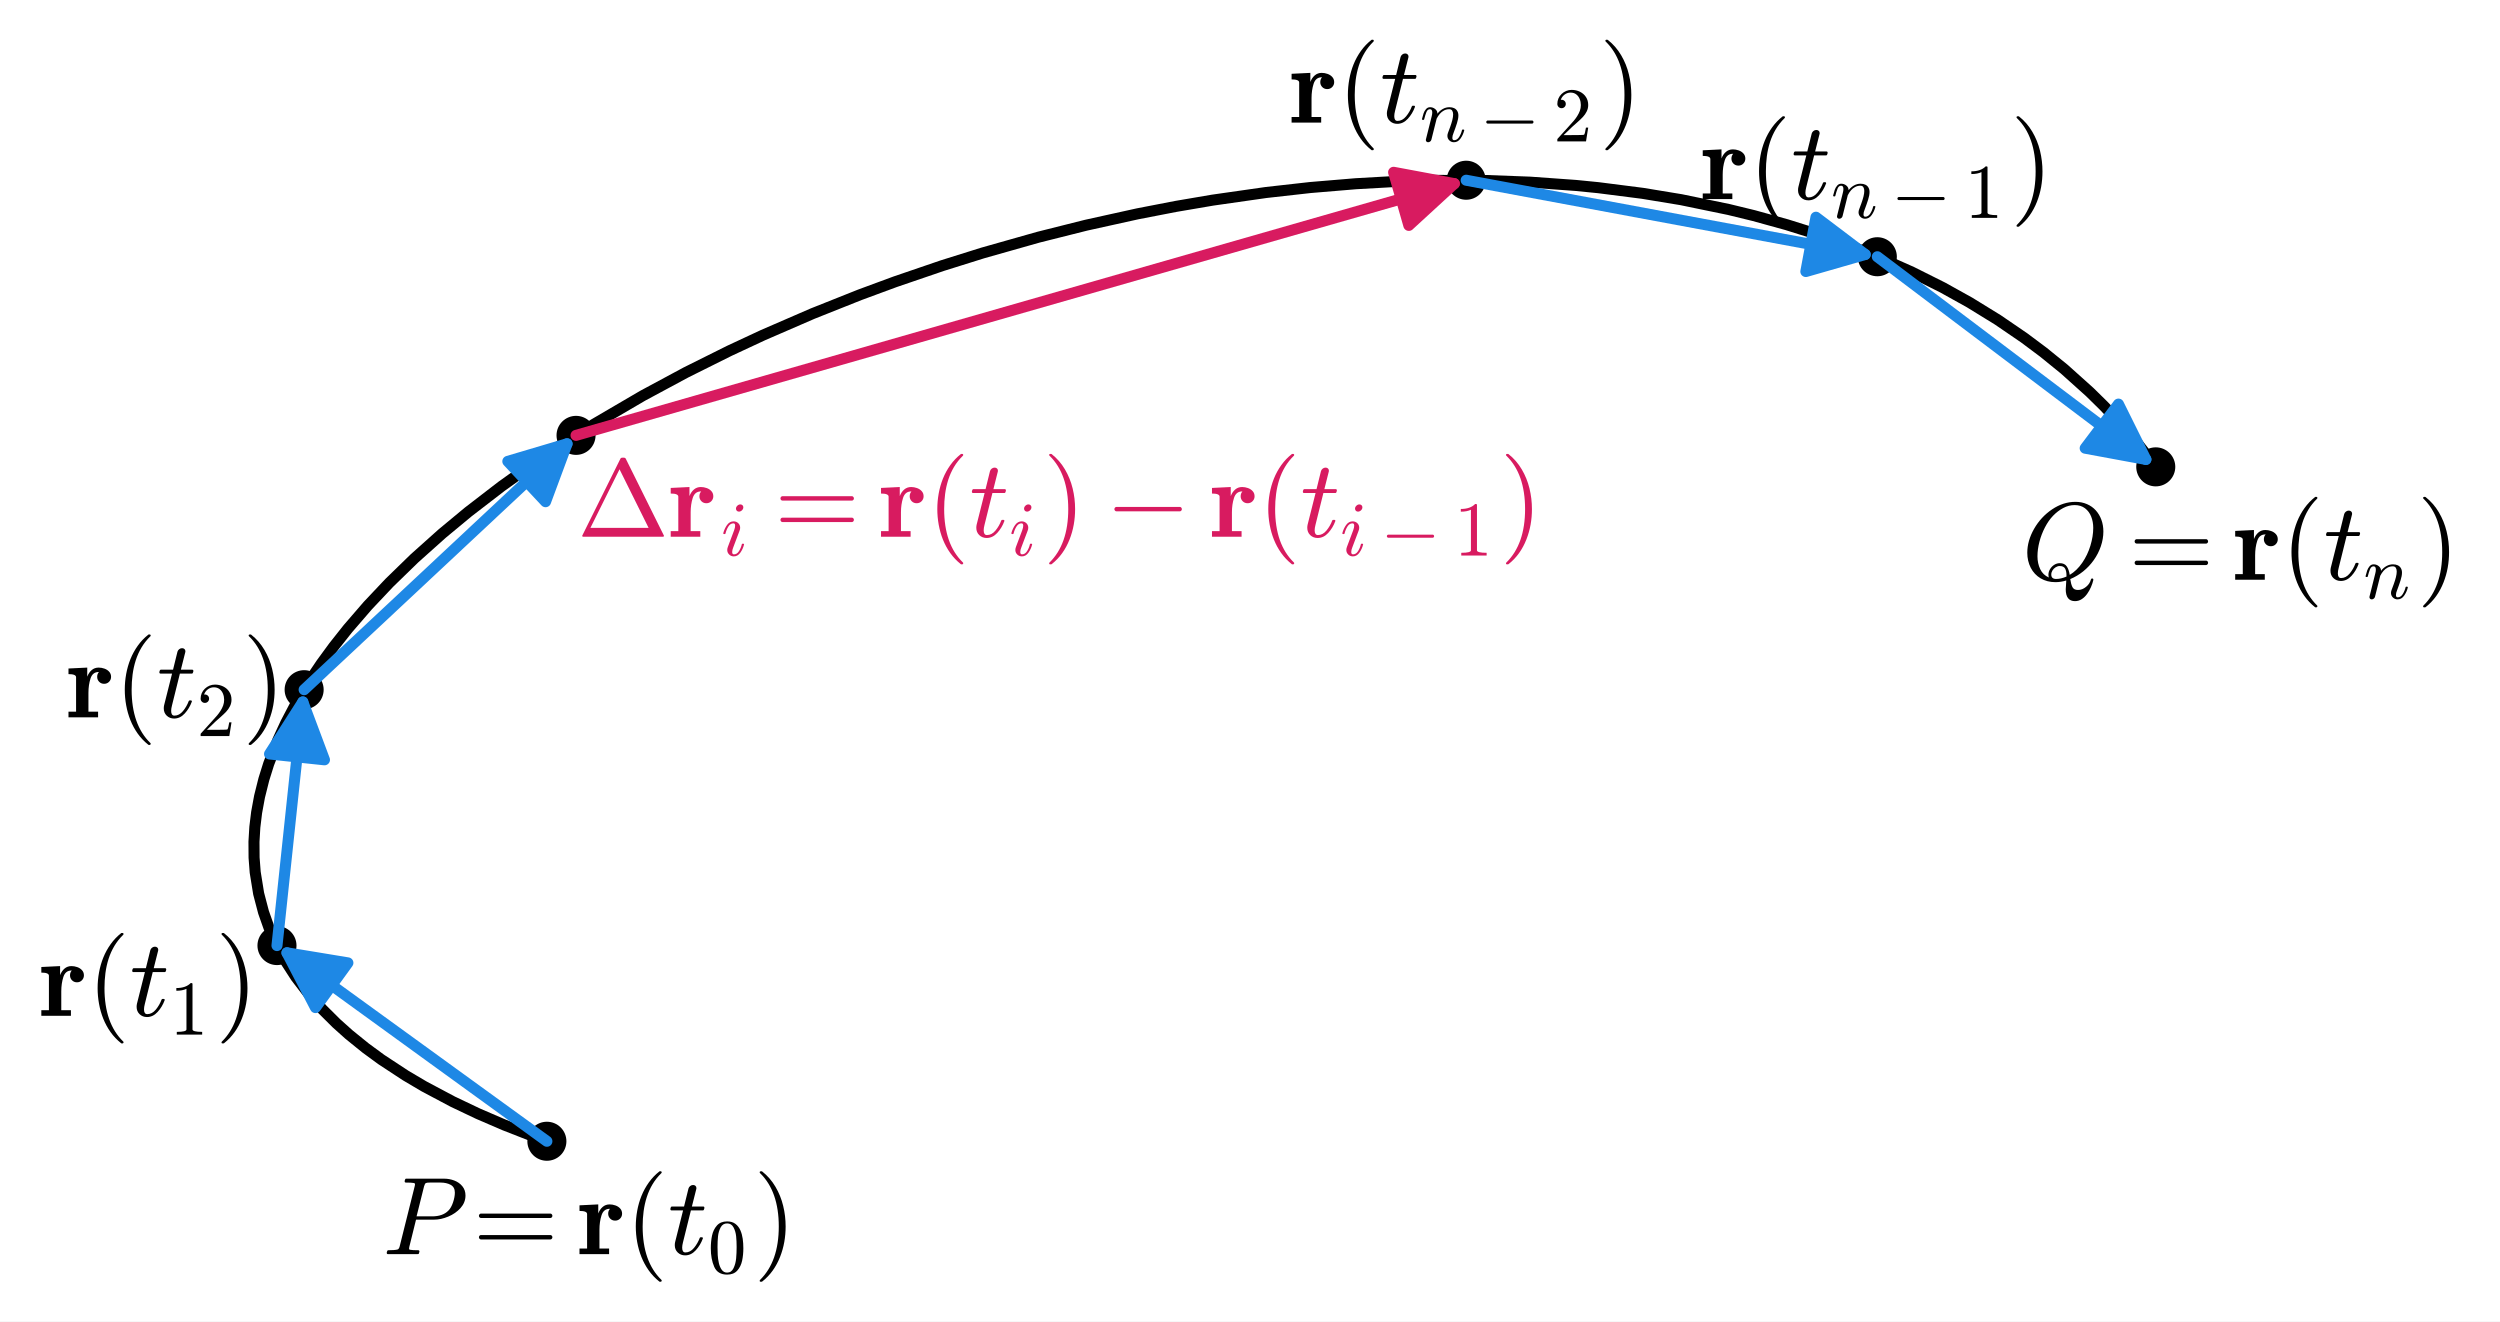
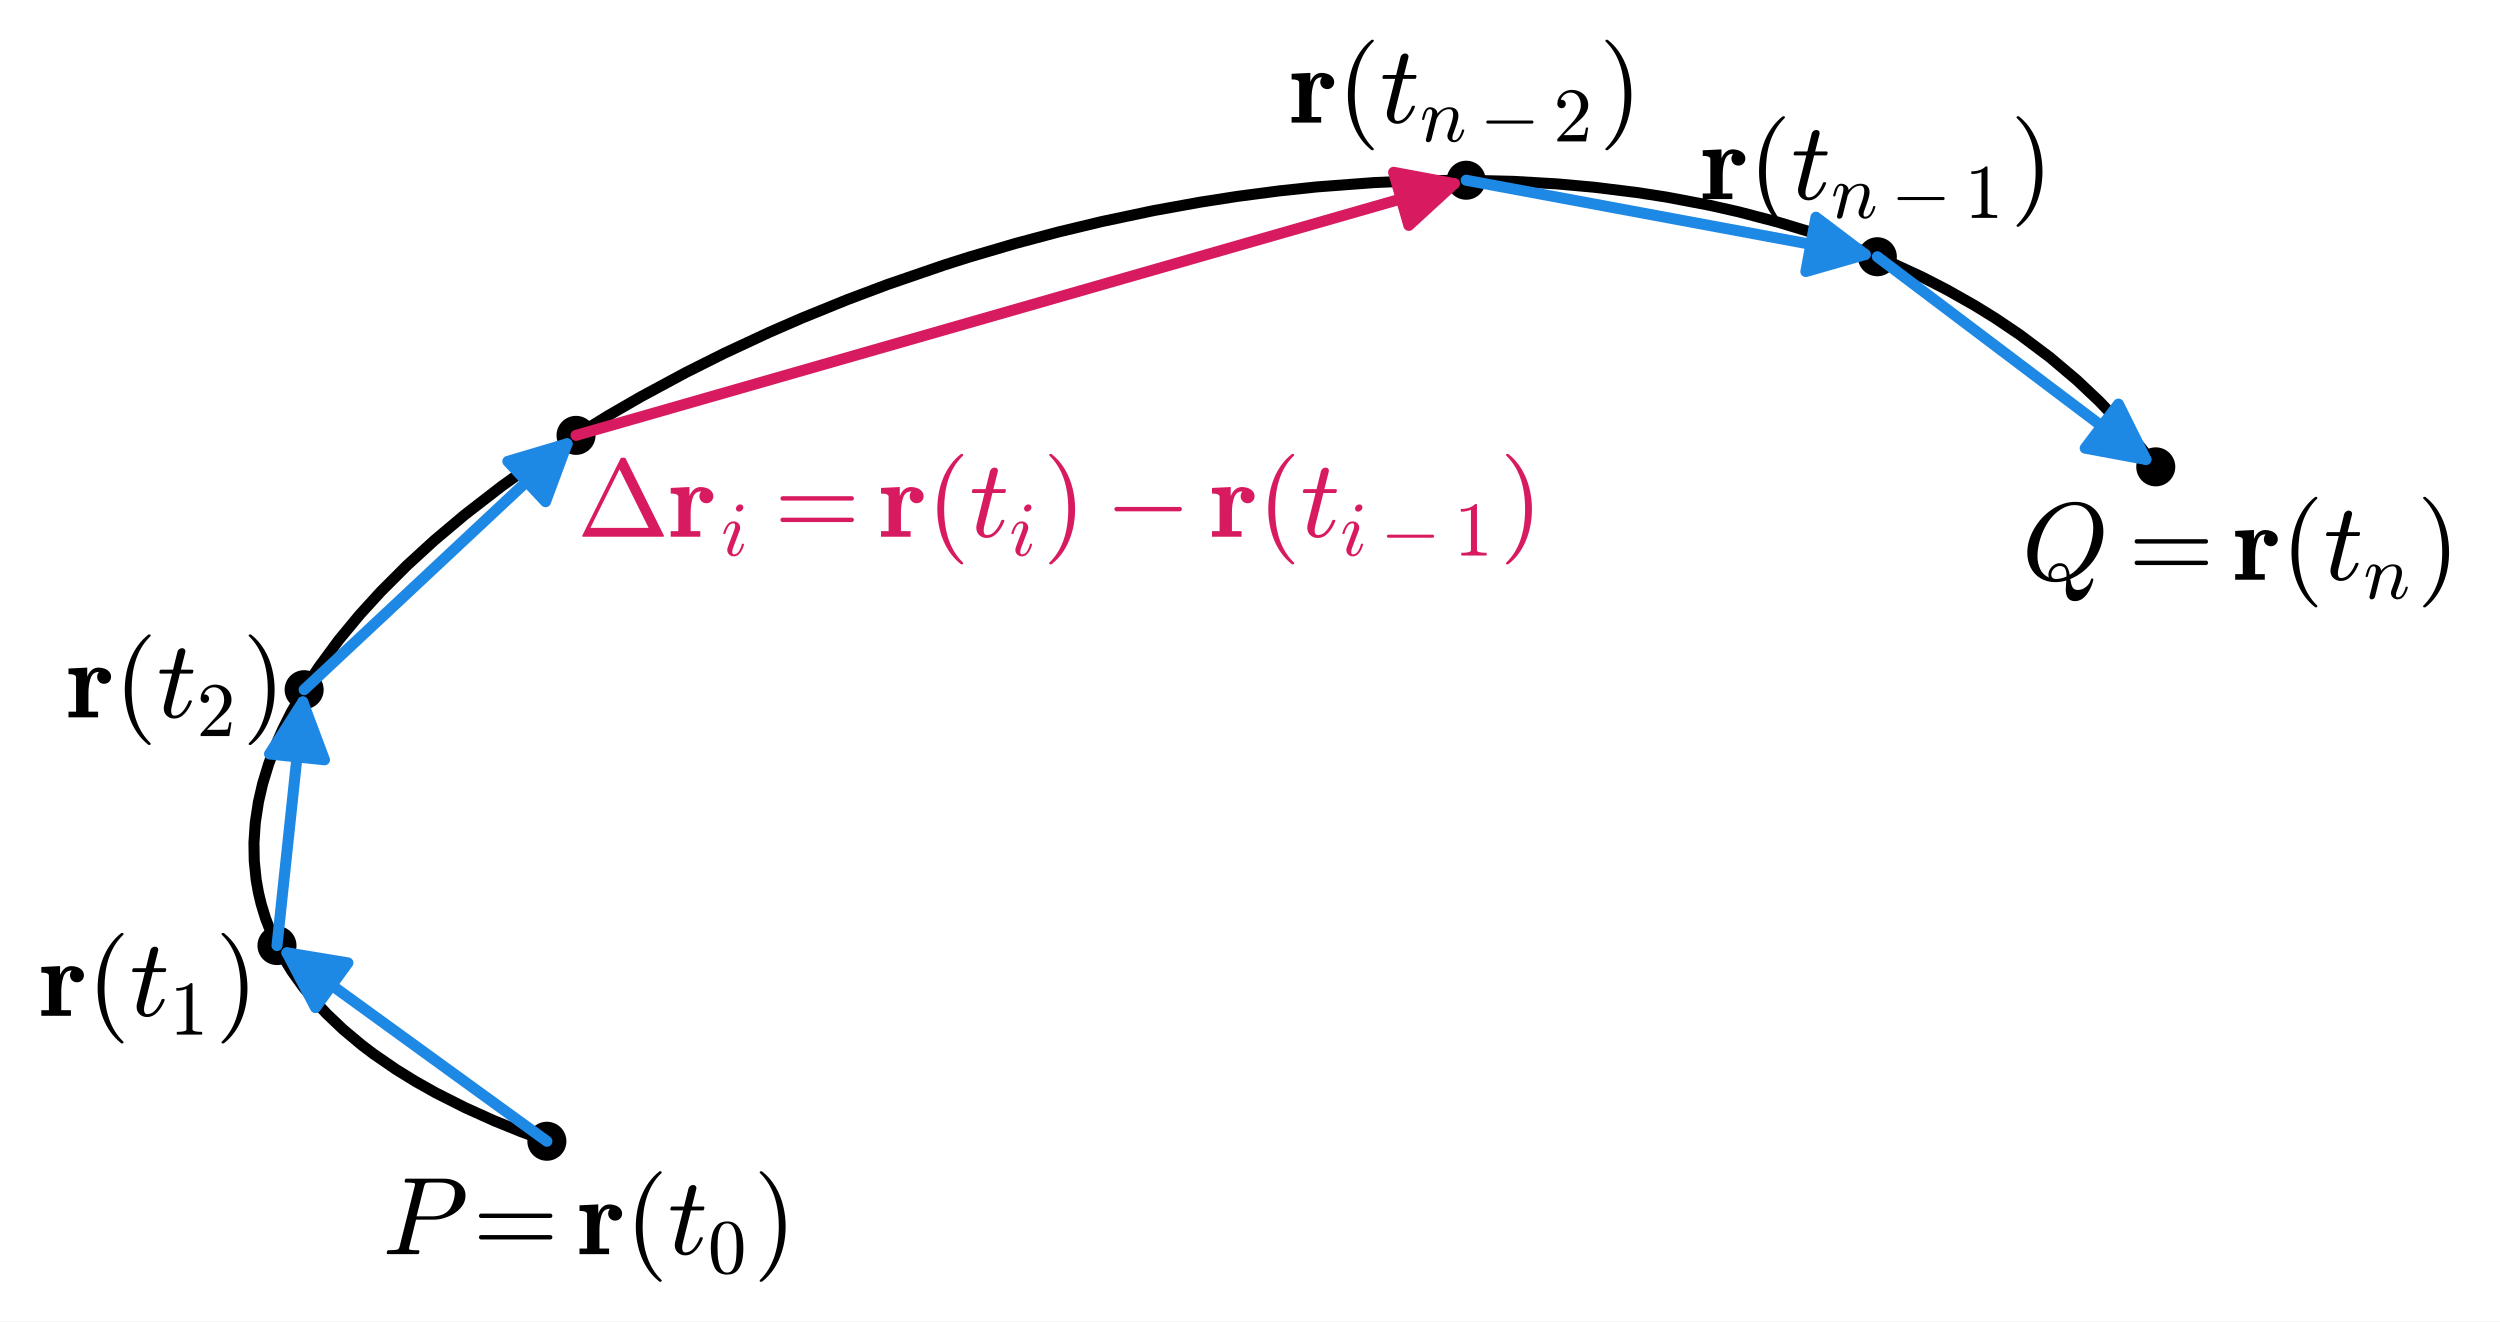
<svg xmlns="http://www.w3.org/2000/svg" xmlns:xlink="http://www.w3.org/1999/xlink" width="452.721pt" height="239.307pt" viewBox="0 0 452.721 239.307" version="1.1">
  <defs>
    <style type="text/css">*{stroke-linejoin: round; stroke-linecap: butt}</style>
  </defs>
  <g id="figure_1">
    <g id="patch_1">
      <path d="M 0 239.307  L 452.721 239.307  L 452.721 0  L 0 0  z " style="fill: #ffffff" />
    </g>
    <g id="axes_1">
      <g id="patch_2">
        <path d="M 19.424 226.205  L 413.397 226.205  L 413.397 13.102  L 19.424 13.102  z " style="fill: #ffffff" />
      </g>
      <g id="PathCollection_1">
-         <path d="M 99.035 210.204  C 99.972 210.204 100.872 209.832 101.535 209.169  C 102.198 208.506 102.57 207.606 102.57 206.669  C 102.57 205.731 102.198 204.832 101.535 204.169  C 100.872 203.506 99.972 203.133 99.035 203.133  C 98.097 203.133 97.198 203.506 96.535 204.169  C 95.872 204.832 95.499 205.731 95.499 206.669  C 95.499 207.606 95.872 208.506 96.535 209.169  C 97.198 209.832 98.097 210.204 99.035 210.204  z " clip-path="url(#p55c032cf8e)" />
+         <path d="M 99.035 210.204  C 99.972 210.204 100.872 209.832 101.535 209.169  C 102.198 208.506 102.57 207.606 102.57 206.669  C 102.57 205.731 102.198 204.832 101.535 204.169  C 100.872 203.506 99.972 203.133 99.035 203.133  C 98.097 203.133 97.198 203.506 96.535 204.169  C 95.872 204.832 95.499 205.731 95.499 206.669  C 95.499 207.606 95.872 208.506 96.535 209.169  C 97.198 209.832 98.097 210.204 99.035 210.204  z " clip-path="url(#pa4ff55d395)" />
      </g>
      <g id="PathCollection_2">
-         <path d="M 50.158 174.767  C 51.095 174.767 51.995 174.395 52.658 173.732  C 53.321 173.069 53.693 172.169 53.693 171.232  C 53.693 170.294 53.321 169.395 52.658 168.732  C 51.995 168.069 51.095 167.696 50.158 167.696  C 49.22 167.696 48.321 168.069 47.658 168.732  C 46.995 169.395 46.622 170.294 46.622 171.232  C 46.622 172.169 46.995 173.069 47.658 173.732  C 48.321 174.395 49.22 174.767 50.158 174.767  z " clip-path="url(#p55c032cf8e)" />
+         <path d="M 50.158 174.767  C 51.095 174.767 51.995 174.395 52.658 173.732  C 53.321 173.069 53.693 172.169 53.693 171.232  C 53.693 170.294 53.321 169.395 52.658 168.732  C 51.995 168.069 51.095 167.696 50.158 167.696  C 49.22 167.696 48.321 168.069 47.658 168.732  C 46.995 169.395 46.622 170.294 46.622 171.232  C 46.622 172.169 46.995 173.069 47.658 173.732  C 48.321 174.395 49.22 174.767 50.158 174.767  z " clip-path="url(#pa4ff55d395)" />
      </g>
      <g id="PathCollection_3">
-         <path d="M 55.075 128.431  C 56.013 128.431 56.912 128.059 57.575 127.396  C 58.238 126.733 58.611 125.833 58.611 124.896  C 58.611 123.958 58.238 123.059 57.575 122.396  C 56.912 121.733 56.013 121.36 55.075 121.36  C 54.138 121.36 53.238 121.733 52.575 122.396  C 51.912 123.059 51.54 123.958 51.54 124.896  C 51.54 125.833 51.912 126.733 52.575 127.396  C 53.238 128.059 54.138 128.431 55.075 128.431  z " clip-path="url(#p55c032cf8e)" />
+         <path d="M 55.075 128.431  C 56.013 128.431 56.912 128.059 57.575 127.396  C 58.238 126.733 58.611 125.833 58.611 124.896  C 58.611 123.958 58.238 123.059 57.575 122.396  C 56.912 121.733 56.013 121.36 55.075 121.36  C 54.138 121.36 53.238 121.733 52.575 122.396  C 51.912 123.059 51.54 123.958 51.54 124.896  C 51.54 125.833 51.912 126.733 52.575 127.396  C 53.238 128.059 54.138 128.431 55.075 128.431  z " clip-path="url(#pa4ff55d395)" />
      </g>
      <g id="PathCollection_4">
-         <path d="M 104.315 82.376  C 105.253 82.376 106.152 82.004 106.815 81.341  C 107.478 80.678 107.851 79.778 107.851 78.841  C 107.851 77.903 107.478 77.004 106.815 76.341  C 106.152 75.678 105.253 75.305 104.315 75.305  C 103.378 75.305 102.478 75.678 101.815 76.341  C 101.152 77.004 100.78 77.903 100.78 78.841  C 100.78 79.778 101.152 80.678 101.815 81.341  C 102.478 82.004 103.378 82.376 104.315 82.376  z " clip-path="url(#p55c032cf8e)" />
+         <path d="M 104.315 82.376  C 105.253 82.376 106.152 82.004 106.815 81.341  C 107.478 80.678 107.851 79.778 107.851 78.841  C 107.851 77.903 107.478 77.004 106.815 76.341  C 106.152 75.678 105.253 75.305 104.315 75.305  C 103.378 75.305 102.478 75.678 101.815 76.341  C 101.152 77.004 100.78 77.903 100.78 78.841  C 100.78 79.778 101.152 80.678 101.815 81.341  C 102.478 82.004 103.378 82.376 104.315 82.376  z " clip-path="url(#pa4ff55d395)" />
      </g>
      <g id="PathCollection_5">
-         <path d="M 265.507 36.174  C 266.445 36.174 267.344 35.802 268.007 35.139  C 268.67 34.476 269.043 33.576 269.043 32.639  C 269.043 31.701 268.67 30.802 268.007 30.139  C 267.344 29.476 266.445 29.103 265.507 29.103  C 264.57 29.103 263.67 29.476 263.007 30.139  C 262.344 30.802 261.972 31.701 261.972 32.639  C 261.972 33.576 262.344 34.476 263.007 35.139  C 263.67 35.802 264.57 36.174 265.507 36.174  z " clip-path="url(#p55c032cf8e)" />
+         <path d="M 265.507 36.174  C 266.445 36.174 267.344 35.802 268.007 35.139  C 268.67 34.476 269.043 33.576 269.043 32.639  C 269.043 31.701 268.67 30.802 268.007 30.139  C 267.344 29.476 266.445 29.103 265.507 29.103  C 264.57 29.103 263.67 29.476 263.007 30.139  C 262.344 30.802 261.972 31.701 261.972 32.639  C 261.972 33.576 262.344 34.476 263.007 35.139  C 263.67 35.802 264.57 36.174 265.507 36.174  z " clip-path="url(#pa4ff55d395)" />
      </g>
      <g id="PathCollection_6">
-         <path d="M 339.963 50.028  C 340.9 50.028 341.8 49.655 342.463 48.992  C 343.126 48.329 343.498 47.43 343.498 46.492  C 343.498 45.555 343.126 44.655 342.463 43.992  C 341.8 43.329 340.9 42.957 339.963 42.957  C 339.025 42.957 338.126 43.329 337.463 43.992  C 336.8 44.655 336.427 45.555 336.427 46.492  C 336.427 47.43 336.8 48.329 337.463 48.992  C 338.126 49.655 339.025 50.028 339.963 50.028  z " clip-path="url(#p55c032cf8e)" />
+         <path d="M 339.963 50.028  C 340.9 50.028 341.8 49.655 342.463 48.992  C 343.126 48.329 343.498 47.43 343.498 46.492  C 343.498 45.555 343.126 44.655 342.463 43.992  C 341.8 43.329 340.9 42.957 339.963 42.957  C 339.025 42.957 338.126 43.329 337.463 43.992  C 336.8 44.655 336.427 45.555 336.427 46.492  C 336.427 47.43 336.8 48.329 337.463 48.992  C 338.126 49.655 339.025 50.028 339.963 50.028  z " clip-path="url(#pa4ff55d395)" />
      </g>
      <g id="PathCollection_7">
-         <path d="M 390.382 88.078  C 391.32 88.078 392.219 87.705 392.882 87.042  C 393.545 86.379 393.918 85.48 393.918 84.542  C 393.918 83.605 393.545 82.705 392.882 82.042  C 392.219 81.379 391.32 81.007 390.382 81.007  C 389.445 81.007 388.545 81.379 387.882 82.042  C 387.219 82.705 386.847 83.605 386.847 84.542  C 386.847 85.48 387.219 86.379 387.882 87.042  C 388.545 87.705 389.445 88.078 390.382 88.078  z " clip-path="url(#p55c032cf8e)" />
+         <path d="M 390.382 88.078  C 391.32 88.078 392.219 87.705 392.882 87.042  C 393.545 86.379 393.918 85.48 393.918 84.542  C 393.918 83.605 393.545 82.705 392.882 82.042  C 392.219 81.379 391.32 81.007 390.382 81.007  C 389.445 81.007 388.545 81.379 387.882 82.042  C 387.219 82.705 386.847 83.605 386.847 84.542  C 386.847 85.48 387.219 86.379 387.882 87.042  C 388.545 87.705 389.445 88.078 390.382 88.078  z " clip-path="url(#pa4ff55d395)" />
      </g>
      <g id="matplotlib.axis_1" />
      <g id="matplotlib.axis_2" />
      <g id="line2d_1">
-         <path d="M 390.382 84.542  L 387.008 80.199  L 383.625 76.295  L 380.964 73.487  L 378.428 70.993  L 373.814 66.852  L 370.026 63.778  L 366.574 61.198  L 361.786 57.926  L 356.675 54.778  L 351.796 52.065  L 346.207 49.268  L 340.088 46.545  L 334.692 44.408  L 329.098 42.43  L 323.558 40.691  L 317.567 39.038  L 313.027 37.932  L 304.426 36.158  L 297.443 35.008  L 289.436 33.986  L 285.337 33.579  L 277.087 32.987  L 269.101 32.688  L 259.547 32.669  L 252.297 32.889  L 245.534 33.27  L 237.283 33.96  L 229.276 34.859  L 219.601 36.242  L 212.934 37.379  L 206.013 38.72  L 196.686 40.781  L 188.048 42.952  L 177.956 45.811  L 170.66 48.098  L 162.107 51.023  L 155.697 53.391  L 147.153 56.794  L 138.163 60.693  L 132.116 63.512  L 124.23 67.442  L 116.398 71.655  L 107.452 76.887  L 101.636 80.562  L 96.226 84.198  L 90.828 88.063  L 84.804 92.7  L 80.085 96.613  L 75.059 101.108  L 70.504 105.538  L 66.611 109.662  L 63.011 113.831  L 60.437 117.081  L 58.194 120.145  L 56.326 122.91  L 53.461 127.66  L 51.755 130.911  L 50.315 134.031  L 48.664 138.3  L 47.784 141.11  L 47 144.247  L 46.471 147.127  L 46.149 149.777  L 45.991 152.435  L 46.012 155.318  L 46.213 157.952  L 46.837 161.813  L 47.725 165.201  L 48.713 168.001  L 49.79 170.476  L 51.597 173.873  L 53.586 176.949  L 55.896 179.974  L 58.379 182.78  L 60.897 185.287  L 63.19 187.342  L 66.202 189.781  L 69.052 191.87  L 73.455 194.762  L 76.797 196.736  L 82 199.502  L 86.588 201.684  L 91.305 203.718  L 96.411 205.715  L 99.035 206.669  L 99.035 206.669  " clip-path="url(#p55c032cf8e)" style="fill: none; stroke: #000000; stroke-width: 2; stroke-linecap: square" />
+         <path d="M 390.382 84.542  L 387.918 81.321  L 384.316 77.061  L 380.148 72.666  L 376.1 68.845  L 371.24 64.734  L 365.754 60.614  L 361.335 57.635  L 357.649 55.353  L 352.509 52.445  L 348.115 50.188  L 341.927 47.328  L 335.116 44.567  L 327.463 41.895  L 321.988 40.236  L 314.856 38.363  L 309.546 37.165  L 301.745 35.687  L 296.472 34.868  L 288.616 33.899  L 281.929 33.298  L 274.049 32.842  L 265.809 32.641  L 256.725 32.731  L 248.896 33.06  L 238.458 33.847  L 231.724 34.561  L 224.081 35.562  L 217.369 36.606  L 208.953 38.131  L 199.569 40.112  L 191.678 42.008  L 183.783 44.117  L 175.414 46.586  L 171.098 47.956  L 160.725 51.52  L 153.424 54.268  L 145.296 57.572  L 139.356 60.156  L 131.104 64  L 124.203 67.456  L 116.038 71.856  L 110.098 75.289  L 103.278 79.501  L 96.613 83.93  L 90.837 88.056  L 84.165 93.214  L 78.64 97.868  L 73.709 102.382  L 68.977 107.114  L 65.136 111.323  L 61.364 115.88  L 57.678 120.888  L 55.322 124.494  L 52.731 129.004  L 51.186 132.095  L 50.037 134.688  L 48.668 138.288  L 47.564 141.909  L 46.8 145.224  L 46.231 148.958  L 45.986 152.64  L 46.042 155.91  L 46.39 159.328  L 46.798 161.628  L 47.298 163.724  L 48.092 166.322  L 49.306 169.42  L 50.977 172.788  L 52.846 175.866  L 54.919 178.752  L 56.819 181.063  L 59.155 183.584  L 62.137 186.422  L 65.524 189.255  L 67.612 190.839  L 71.726 193.669  L 75.254 195.846  L 78.916 197.904  L 84.269 200.608  L 89.442 202.938  L 94.287 204.908  L 99.035 206.669  L 99.035 206.669  " clip-path="url(#pa4ff55d395)" style="fill: none; stroke: #000000; stroke-width: 2; stroke-linecap: square" />
      </g>
      <g id="patch_3">
-         <path d="M 99.035 206.669  Q 74.596 188.95 51.968 172.544  " clip-path="url(#p55c032cf8e)" style="fill: none; stroke: #1e88e5; stroke-width: 2; stroke-linecap: round" />
-         <path d="M 57.129 182.462  L 51.968 172.544  L 62.999 174.366  z " clip-path="url(#p55c032cf8e)" style="fill: #1e88e5; stroke: #1e88e5; stroke-width: 2; stroke-linecap: round" />
+         <path d="M 99.035 206.669  Q 74.596 188.95 51.968 172.544  " clip-path="url(#pa4ff55d395)" style="fill: none; stroke: #1e88e5; stroke-width: 2; stroke-linecap: round" />
+         <path d="M 57.129 182.462  L 51.968 172.544  L 62.999 174.366  z " clip-path="url(#pa4ff55d395)" style="fill: #1e88e5; stroke: #1e88e5; stroke-width: 2; stroke-linecap: round" />
      </g>
      <g id="patch_4">
-         <path d="M 50.158 171.232  Q 52.617 148.064 54.839 127.119  " clip-path="url(#p55c032cf8e)" style="fill: none; stroke: #1e88e5; stroke-width: 2; stroke-linecap: round" />
-         <path d="M 48.812 136.536  L 54.839 127.119  L 58.756 137.591  z " clip-path="url(#p55c032cf8e)" style="fill: #1e88e5; stroke: #1e88e5; stroke-width: 2; stroke-linecap: round" />
+         <path d="M 50.158 171.232  Q 52.617 148.064 54.839 127.119  " clip-path="url(#pa4ff55d395)" style="fill: none; stroke: #1e88e5; stroke-width: 2; stroke-linecap: round" />
+         <path d="M 48.812 136.536  L 54.839 127.119  L 58.756 137.591  z " clip-path="url(#pa4ff55d395)" style="fill: #1e88e5; stroke: #1e88e5; stroke-width: 2; stroke-linecap: round" />
      </g>
      <g id="patch_5">
-         <path d="M 55.075 124.896  Q 79.695 101.868 102.682 80.368  " clip-path="url(#p55c032cf8e)" style="fill: none; stroke: #1e88e5; stroke-width: 2; stroke-linecap: round" />
-         <path d="M 91.963 83.547  L 102.682 80.368  L 98.794 90.851  z " clip-path="url(#p55c032cf8e)" style="fill: #1e88e5; stroke: #1e88e5; stroke-width: 2; stroke-linecap: round" />
+         <path d="M 55.075 124.896  Q 79.695 101.868 102.682 80.368  " clip-path="url(#pa4ff55d395)" style="fill: none; stroke: #1e88e5; stroke-width: 2; stroke-linecap: round" />
+         <path d="M 91.963 83.547  L 102.682 80.368  L 98.794 90.851  z " clip-path="url(#pa4ff55d395)" style="fill: #1e88e5; stroke: #1e88e5; stroke-width: 2; stroke-linecap: round" />
      </g>
      <g id="patch_6">
-         <path d="M 104.315 78.841  Q 184.911 55.74 263.358 33.255  " clip-path="url(#p55c032cf8e)" style="fill: none; stroke: #d81b60; stroke-width: 2; stroke-linecap: round" />
-         <path d="M 252.367 31.203  L 263.358 33.255  L 255.123 40.816  z " clip-path="url(#p55c032cf8e)" style="fill: #d81b60; stroke: #d81b60; stroke-width: 2; stroke-linecap: round" />
+         <path d="M 104.315 78.841  Q 184.911 55.74 263.358 33.255  " clip-path="url(#pa4ff55d395)" style="fill: none; stroke: #d81b60; stroke-width: 2; stroke-linecap: round" />
+         <path d="M 252.367 31.203  L 263.358 33.255  L 255.123 40.816  z " clip-path="url(#pa4ff55d395)" style="fill: #d81b60; stroke: #d81b60; stroke-width: 2; stroke-linecap: round" />
      </g>
      <g id="patch_7">
-         <path d="M 265.507 32.639  Q 302.735 39.565 337.764 46.083  " clip-path="url(#p55c032cf8e)" style="fill: none; stroke: #1e88e5; stroke-width: 2; stroke-linecap: round" />
-         <path d="M 328.848 39.338  L 337.764 46.083  L 327.019 49.17  z " clip-path="url(#p55c032cf8e)" style="fill: #1e88e5; stroke: #1e88e5; stroke-width: 2; stroke-linecap: round" />
+         <path d="M 265.507 32.639  Q 302.735 39.565 337.764 46.083  " clip-path="url(#pa4ff55d395)" style="fill: none; stroke: #1e88e5; stroke-width: 2; stroke-linecap: round" />
+         <path d="M 328.848 39.338  L 337.764 46.083  L 327.019 49.17  z " clip-path="url(#pa4ff55d395)" style="fill: #1e88e5; stroke: #1e88e5; stroke-width: 2; stroke-linecap: round" />
      </g>
      <g id="patch_8">
-         <path d="M 339.963 46.492  Q 365.173 65.517 388.598 83.195  " clip-path="url(#p55c032cf8e)" style="fill: none; stroke: #1e88e5; stroke-width: 2; stroke-linecap: round" />
-         <path d="M 383.627 73.18  L 388.598 83.195  L 377.604 81.163  z " clip-path="url(#p55c032cf8e)" style="fill: #1e88e5; stroke: #1e88e5; stroke-width: 2; stroke-linecap: round" />
+         <path d="M 339.963 46.492  Q 365.173 65.517 388.598 83.195  " clip-path="url(#pa4ff55d395)" style="fill: none; stroke: #1e88e5; stroke-width: 2; stroke-linecap: round" />
+         <path d="M 383.627 73.18  L 388.598 83.195  L 377.604 81.163  z " clip-path="url(#pa4ff55d395)" style="fill: #1e88e5; stroke: #1e88e5; stroke-width: 2; stroke-linecap: round" />
      </g>
      <g id="text_1">
        <g transform="translate(69.25378 227.1071) scale(0.2 -0.2)">
          <defs>
            <path id="Cmmi10-50" d="M 313 0  Q 250 0 250 84  Q 253 100 262 139  Q 272 178 289 201  Q 306 225 331 225  Q 722 225 878 269  Q 959 297 997 441  L 1875 3956  Q 1888 4019 1888 4044  Q 1888 4113 1813 4122  Q 1691 4147 1350 4147  Q 1288 4147 1288 4231  Q 1291 4247 1300 4286  Q 1309 4325 1326 4348  Q 1344 4372 1369 4372  L 3578 4372  Q 3881 4372 4165 4264  Q 4450 4156 4631 3934  Q 4813 3713 4813 3397  Q 4813 2991 4527 2672  Q 4241 2353 3814 2175  Q 3388 1997 2988 1997  L 1947 1997  L 1556 416  Q 1544 353 1544 325  Q 1544 300 1551 283  Q 1559 266 1573 261  Q 1588 256 1619 250  Q 1741 225 2081 225  Q 2144 225 2144 141  Q 2122 50 2109 25  Q 2097 0 2034 0  L 313 0  z M 1978 2188  L 2875 2188  Q 3497 2188 3822 2522  Q 3988 2688 4092 3000  Q 4197 3313 4197 3566  Q 4197 3881 3956 4014  Q 3716 4147 3359 4147  L 2747 4147  Q 2572 4147 2515 4117  Q 2459 4088 2413 3928  L 1978 2188  z " transform="scale(0.015625)" />
            <path id="Cmr10-3d" d="M 481 850  Q 428 850 393 890  Q 359 931 359 978  Q 359 1031 393 1068  Q 428 1106 481 1106  L 4500 1106  Q 4547 1106 4581 1068  Q 4616 1031 4616 978  Q 4616 931 4581 890  Q 4547 850 4500 850  L 481 850  z M 481 2094  Q 428 2094 393 2131  Q 359 2169 359 2222  Q 359 2269 393 2309  Q 428 2350 481 2350  L 4500 2350  Q 4547 2350 4581 2309  Q 4616 2269 4616 2222  Q 4616 2169 4581 2131  Q 4547 2094 4500 2094  L 481 2094  z " transform="scale(0.015625)" />
            <path id="Cmb10-72" d="M 91 0  L 91 325  L 531 325  L 531 2322  Q 531 2503 91 2503  L 91 2828  L 1178 2881  L 1178 2356  Q 1269 2594 1436 2737  Q 1603 2881 1838 2881  Q 2006 2881 2173 2822  Q 2341 2763 2450 2641  Q 2559 2519 2559 2344  Q 2559 2178 2443 2059  Q 2328 1941 2156 1941  Q 1984 1941 1868 2059  Q 1753 2178 1753 2344  Q 1753 2513 1856 2625  L 1838 2625  Q 1488 2625 1367 2248  Q 1247 1872 1247 1416  L 1247 325  L 1806 325  L 1806 0  L 91 0  z " transform="scale(0.015625)" />
            <path id="Cmr10-28" d="M 1984 -1588  Q 1628 -1306 1370 -942  Q 1113 -578 948 -165  Q 784 247 703 697  Q 622 1147 622 1600  Q 622 2059 703 2509  Q 784 2959 951 3375  Q 1119 3791 1378 4153  Q 1638 4516 1984 4788  Q 1984 4800 2016 4800  L 2075 4800  Q 2094 4800 2109 4783  Q 2125 4766 2125 4744  Q 2125 4716 2113 4703  Q 1800 4397 1592 4047  Q 1384 3697 1257 3301  Q 1131 2906 1075 2482  Q 1019 2059 1019 1600  Q 1019 -434 2106 -1491  Q 2125 -1509 2125 -1544  Q 2125 -1559 2108 -1579  Q 2091 -1600 2075 -1600  L 2016 -1600  Q 1984 -1600 1984 -1588  z " transform="scale(0.015625)" />
            <path id="Cmmi10-74" d="M 397 519  Q 397 613 416 697  L 878 2534  L 206 2534  Q 141 2534 141 2619  Q 166 2759 225 2759  L 934 2759  L 1191 3803  Q 1216 3888 1291 3947  Q 1366 4006 1459 4006  Q 1541 4006 1595 3957  Q 1650 3909 1650 3828  Q 1650 3809 1648 3798  Q 1647 3788 1644 3775  L 1388 2759  L 2047 2759  Q 2113 2759 2113 2675  Q 2109 2659 2100 2621  Q 2091 2584 2075 2559  Q 2059 2534 2028 2534  L 1331 2534  L 872 684  Q 825 503 825 372  Q 825 97 1013 97  Q 1294 97 1511 361  Q 1728 625 1844 941  Q 1869 978 1894 978  L 1972 978  Q 1997 978 2012 961  Q 2028 944 2028 922  Q 2028 909 2022 903  Q 1881 516 1612 222  Q 1344 -72 997 -72  Q 744 -72 570 93  Q 397 259 397 519  z " transform="scale(0.015625)" />
            <path id="Cmr10-30" d="M 1600 -141  Q 816 -141 533 504  Q 250 1150 250 2041  Q 250 2597 351 3087  Q 453 3578 754 3920  Q 1056 4263 1600 4263  Q 2022 4263 2290 4056  Q 2559 3850 2700 3523  Q 2841 3197 2892 2823  Q 2944 2450 2944 2041  Q 2944 1491 2842 1011  Q 2741 531 2444 195  Q 2147 -141 1600 -141  z M 1600 25  Q 1956 25 2131 390  Q 2306 756 2347 1200  Q 2388 1644 2388 2144  Q 2388 2625 2347 3031  Q 2306 3438 2132 3767  Q 1959 4097 1600 4097  Q 1238 4097 1063 3765  Q 888 3434 847 3029  Q 806 2625 806 2144  Q 806 1788 823 1472  Q 841 1156 916 820  Q 991 484 1158 254  Q 1325 25 1600 25  z " transform="scale(0.015625)" />
            <path id="Cmr10-29" d="M 416 -1600  Q 359 -1600 359 -1544  Q 359 -1516 372 -1503  Q 1466 -434 1466 1600  Q 1466 3634 384 4691  Q 359 4706 359 4744  Q 359 4766 376 4783  Q 394 4800 416 4800  L 475 4800  Q 494 4800 506 4788  Q 966 4425 1272 3906  Q 1578 3388 1720 2800  Q 1863 2213 1863 1600  Q 1863 1147 1786 708  Q 1709 269 1542 -157  Q 1375 -584 1119 -945  Q 863 -1306 506 -1588  Q 494 -1600 475 -1600  L 416 -1600  z " transform="scale(0.015625)" />
          </defs>
          <use xlink:href="#Cmmi10-50" />
          <use xlink:href="#Cmr10-3d" transform="translate(81.76758 0)" />
          <use xlink:href="#Cmb10-72" transform="translate(177.0117 0)" />
          <use xlink:href="#Cmr10-28" transform="translate(219.6875 0)" />
          <use xlink:href="#Cmmi10-74" transform="translate(258.5059 0)" />
          <use xlink:href="#Cmr10-30" transform="translate(294.5898 -17.00625) scale(0.7)" />
          <use xlink:href="#Cmr10-29" transform="translate(335.9672 0)" />
        </g>
      </g>
      <g id="text_2">
        <g transform="translate(7.2 183.9508) scale(0.2 -0.2)">
          <defs>
            <path id="Cmr10-31" d="M 594 0  L 594 225  Q 1394 225 1394 428  L 1394 3788  Q 1063 3628 556 3628  L 556 3853  Q 1341 3853 1741 4263  L 1831 4263  Q 1853 4263 1873 4245  Q 1894 4228 1894 4206  L 1894 428  Q 1894 225 2694 225  L 2694 0  L 594 0  z " transform="scale(0.015625)" />
          </defs>
          <use xlink:href="#Cmb10-72" />
          <use xlink:href="#Cmr10-28" transform="translate(42.67578 0)" />
          <use xlink:href="#Cmmi10-74" transform="translate(81.49414 0)" />
          <use xlink:href="#Cmr10-31" transform="translate(117.5781 -17.00625) scale(0.7)" />
          <use xlink:href="#Cmr10-29" transform="translate(158.9555 0)" />
        </g>
      </g>
      <g id="text_3">
        <g transform="translate(12.11762 129.8957) scale(0.2 -0.2)">
          <defs>
            <path id="Cmr10-32" d="M 319 0  L 319 172  Q 319 188 331 206  L 1325 1306  Q 1550 1550 1690 1715  Q 1831 1881 1968 2097  Q 2106 2313 2186 2536  Q 2266 2759 2266 3009  Q 2266 3272 2169 3511  Q 2072 3750 1880 3894  Q 1688 4038 1416 4038  Q 1138 4038 916 3870  Q 694 3703 603 3438  Q 628 3444 672 3444  Q 816 3444 917 3347  Q 1019 3250 1019 3097  Q 1019 2950 917 2848  Q 816 2747 672 2747  Q 522 2747 420 2851  Q 319 2956 319 3097  Q 319 3338 409 3548  Q 500 3759 670 3923  Q 841 4088 1055 4175  Q 1269 4263 1509 4263  Q 1875 4263 2190 4108  Q 2506 3953 2690 3670  Q 2875 3388 2875 3009  Q 2875 2731 2753 2481  Q 2631 2231 2440 2026  Q 2250 1822 1953 1562  Q 1656 1303 1563 1216  L 838 519  L 1453 519  Q 1906 519 2211 526  Q 2516 534 2534 550  Q 2609 631 2688 1141  L 2875 1141  L 2694 0  L 319 0  z " transform="scale(0.015625)" />
          </defs>
          <use xlink:href="#Cmb10-72" />
          <use xlink:href="#Cmr10-28" transform="translate(42.67578 0)" />
          <use xlink:href="#Cmmi10-74" transform="translate(81.49414 0)" />
          <use xlink:href="#Cmr10-32" transform="translate(117.5781 -17.00625) scale(0.7)" />
          <use xlink:href="#Cmr10-29" transform="translate(158.9555 0)" />
        </g>
      </g>
      <g id="text_4">
        <g transform="translate(233.6074 22.2) scale(0.2 -0.2)">
          <defs>
            <path id="Cmmi10-6e" d="M 494 109  Q 494 147 500 166  L 978 2075  Q 1025 2253 1025 2388  Q 1025 2663 838 2663  Q 638 2663 541 2423  Q 444 2184 353 1819  Q 353 1800 334 1789  Q 316 1778 300 1778  L 225 1778  Q 203 1778 187 1801  Q 172 1825 172 1844  Q 241 2122 305 2315  Q 369 2509 505 2668  Q 641 2828 844 2828  Q 1084 2828 1268 2676  Q 1453 2525 1453 2291  Q 1644 2541 1900 2684  Q 2156 2828 2444 2828  Q 2672 2828 2837 2750  Q 3003 2672 3095 2514  Q 3188 2356 3188 2138  Q 3188 1875 3070 1503  Q 2953 1131 2778 672  Q 2688 463 2688 288  Q 2688 97 2834 97  Q 3084 97 3251 365  Q 3419 634 3488 941  Q 3500 978 3541 978  L 3616 978  Q 3641 978 3658 962  Q 3675 947 3675 922  Q 3675 916 3669 903  Q 3581 541 3364 234  Q 3147 -72 2822 -72  Q 2597 -72 2437 83  Q 2278 238 2278 459  Q 2278 578 2328 709  Q 2409 919 2514 1209  Q 2619 1500 2686 1765  Q 2753 2031 2753 2234  Q 2753 2413 2679 2538  Q 2606 2663 2431 2663  Q 2197 2663 2000 2559  Q 1803 2456 1656 2286  Q 1509 2116 1388 1881  L 953 141  Q 931 53 854 -9  Q 778 -72 684 -72  Q 606 -72 550 -22  Q 494 28 494 109  z " transform="scale(0.015625)" />
            <path id="Cmsy10-a1" d="M 653 1472  Q 600 1472 565 1512  Q 531 1553 531 1600  Q 531 1647 565 1687  Q 600 1728 653 1728  L 4325 1728  Q 4375 1728 4408 1687  Q 4441 1647 4441 1600  Q 4441 1553 4408 1512  Q 4375 1472 4325 1472  L 653 1472  z " transform="scale(0.015625)" />
          </defs>
          <use xlink:href="#Cmb10-72" />
          <use xlink:href="#Cmr10-28" transform="translate(42.67578 0)" />
          <use xlink:href="#Cmmi10-74" transform="translate(81.49414 0)" />
          <use xlink:href="#Cmmi10-6e" transform="translate(117.5781 -17.00625) scale(0.7)" />
          <use xlink:href="#Cmsy10-a1" transform="translate(171.876 -17.00625) scale(0.7)" />
          <use xlink:href="#Cmr10-32" transform="translate(238.5469 -17.00625) scale(0.7)" />
          <use xlink:href="#Cmr10-29" transform="translate(279.9242 0)" />
        </g>
      </g>
      <g id="text_5">
        <g transform="translate(308.0628 36.05389) scale(0.2 -0.2)">
          <use xlink:href="#Cmb10-72" />
          <use xlink:href="#Cmr10-28" transform="translate(42.67578 0)" />
          <use xlink:href="#Cmmi10-74" transform="translate(81.49414 0)" />
          <use xlink:href="#Cmmi10-6e" transform="translate(117.5781 -17.00625) scale(0.7)" />
          <use xlink:href="#Cmsy10-a1" transform="translate(171.876 -17.00625) scale(0.7)" />
          <use xlink:href="#Cmr10-31" transform="translate(238.5469 -17.00625) scale(0.7)" />
          <use xlink:href="#Cmr10-29" transform="translate(279.9242 0)" />
        </g>
      </g>
      <g id="text_6">
        <g transform="translate(366.1209 104.9808) scale(0.2 -0.2)">
          <defs>
            <path id="Cmmi10-51" d="M 1947 -141  Q 1466 -141 1094 79  Q 722 300 520 692  Q 319 1084 319 1563  Q 319 2259 714 2950  Q 1109 3641 1756 4077  Q 2403 4513 3109 4513  Q 3475 4513 3778 4381  Q 4081 4250 4290 4017  Q 4500 3784 4614 3471  Q 4728 3159 4728 2791  Q 4728 2366 4581 1936  Q 4434 1506 4171 1136  Q 3909 766 3559 484  Q 3209 203 2809 38  Q 2850 -256 2934 -425  Q 3019 -594 3256 -594  Q 3506 -594 3726 -412  Q 3947 -231 4006 13  Q 4019 72 4078 72  Q 4147 72 4147 -13  Q 4100 -219 4008 -430  Q 3916 -641 3786 -823  Q 3656 -1006 3478 -1123  Q 3300 -1241 3084 -1241  Q 2547 -1241 2547 -550  Q 2547 -509 2562 -332  Q 2578 -156 2578 -44  Q 2269 -141 1947 -141  z M 1709 300  Q 1709 44 1991 44  Q 2275 44 2591 184  L 2591 244  Q 2591 503 2509 648  Q 2428 794 2194 794  Q 2078 794 1964 723  Q 1850 653 1779 539  Q 1709 425 1709 300  z M 1544 288  Q 1544 456 1637 612  Q 1731 769 1881 864  Q 2031 959 2203 959  Q 2481 959 2607 771  Q 2734 584 2778 281  Q 3188 525 3500 978  Q 3813 1431 3977 1973  Q 4141 2516 4141 3003  Q 4141 3356 4023 3656  Q 3906 3956 3664 4140  Q 3422 4325 3066 4325  Q 2722 4325 2403 4156  Q 2084 3988 1813 3706  Q 1550 3434 1342 3032  Q 1134 2631 1021 2193  Q 909 1756 909 1356  Q 909 947 1068 612  Q 1228 278 1569 128  Q 1544 194 1544 288  z " transform="scale(0.015625)" />
          </defs>
          <use xlink:href="#Cmmi10-51" />
          <use xlink:href="#Cmr10-3d" transform="translate(96.5625 0)" />
          <use xlink:href="#Cmb10-72" transform="translate(191.8066 0)" />
          <use xlink:href="#Cmr10-28" transform="translate(234.4824 0)" />
          <use xlink:href="#Cmmi10-74" transform="translate(273.3008 0)" />
          <use xlink:href="#Cmmi10-6e" transform="translate(309.3848 -17.00625) scale(0.7)" />
          <use xlink:href="#Cmr10-29" transform="translate(357.7689 0)" />
        </g>
      </g>
      <g id="text_7">
        <g style="fill: #d81b60" transform="translate(104.5135 97.19689) scale(0.2 -0.2)">
          <defs>
            <path id="Cmr10-a2" d="M 347 0  Q 294 0 294 50  Q 297 56 298 59  Q 300 63 300 72  L 2503 4513  Q 2531 4581 2619 4581  L 2706 4581  Q 2794 4581 2822 4513  L 5025 72  Q 5028 66 5029 61  Q 5031 56 5031 50  Q 5031 0 4978 0  L 347 0  z M 769 513  L 4141 513  L 2456 3909  L 769 513  z " transform="scale(0.015625)" />
            <path id="Cmmi10-69" d="M 500 459  Q 500 578 550 709  L 1069 2088  Q 1153 2322 1153 2472  Q 1153 2663 1013 2663  Q 759 2663 595 2402  Q 431 2141 353 1819  Q 341 1778 300 1778  L 225 1778  Q 172 1778 172 1838  L 172 1856  Q 275 2238 487 2533  Q 700 2828 1025 2828  Q 1253 2828 1411 2678  Q 1569 2528 1569 2297  Q 1569 2178 1516 2047  L 997 672  Q 909 459 909 288  Q 909 97 1056 97  Q 1306 97 1473 364  Q 1641 631 1709 941  Q 1722 978 1759 978  L 1838 978  Q 1863 978 1878 961  Q 1894 944 1894 922  Q 1894 916 1888 903  Q 1800 541 1583 234  Q 1366 -72 1044 -72  Q 819 -72 659 83  Q 500 238 500 459  z M 1222 3878  Q 1222 4013 1334 4122  Q 1447 4231 1581 4231  Q 1691 4231 1761 4164  Q 1831 4097 1831 3994  Q 1831 3850 1717 3742  Q 1603 3634 1466 3634  Q 1363 3634 1292 3704  Q 1222 3775 1222 3878  z " transform="scale(0.015625)" />
          </defs>
          <use xlink:href="#Cmr10-a2" />
          <use xlink:href="#Cmb10-72" transform="translate(83.30078 0)" />
          <use xlink:href="#Cmmi10-69" transform="translate(130.4407 -17.00625) scale(0.7)" />
          <use xlink:href="#Cmr10-3d" transform="translate(178.4733 0)" />
          <use xlink:href="#Cmb10-72" transform="translate(273.7175 0)" />
          <use xlink:href="#Cmr10-28" transform="translate(316.3932 0)" />
          <use xlink:href="#Cmmi10-74" transform="translate(355.2116 0)" />
          <use xlink:href="#Cmmi10-69" transform="translate(391.2956 -17.00625) scale(0.7)" />
          <use xlink:href="#Cmr10-29" transform="translate(421.7696 0)" />
          <use xlink:href="#Cmsy10-a1" transform="translate(478.1466 0)" />
          <use xlink:href="#Cmb10-72" transform="translate(573.3907 0)" />
          <use xlink:href="#Cmr10-28" transform="translate(616.0665 0)" />
          <use xlink:href="#Cmmi10-74" transform="translate(654.8848 0)" />
          <use xlink:href="#Cmmi10-69" transform="translate(690.9688 -17.00625) scale(0.7)" />
          <use xlink:href="#Cmsy10-a1" transform="translate(727.3565 -17.00625) scale(0.7)" />
          <use xlink:href="#Cmr10-31" transform="translate(794.0274 -17.00625) scale(0.7)" />
          <use xlink:href="#Cmr10-29" transform="translate(835.4048 0)" />
        </g>
      </g>
    </g>
  </g>
  <defs>
-     <clipPath id="p55c032cf8e">
+     <clipPath id="pa4ff55d395">
      <rect x="19.424" y="13.102" width="393.974" height="213.103" />
    </clipPath>
  </defs>
</svg>
